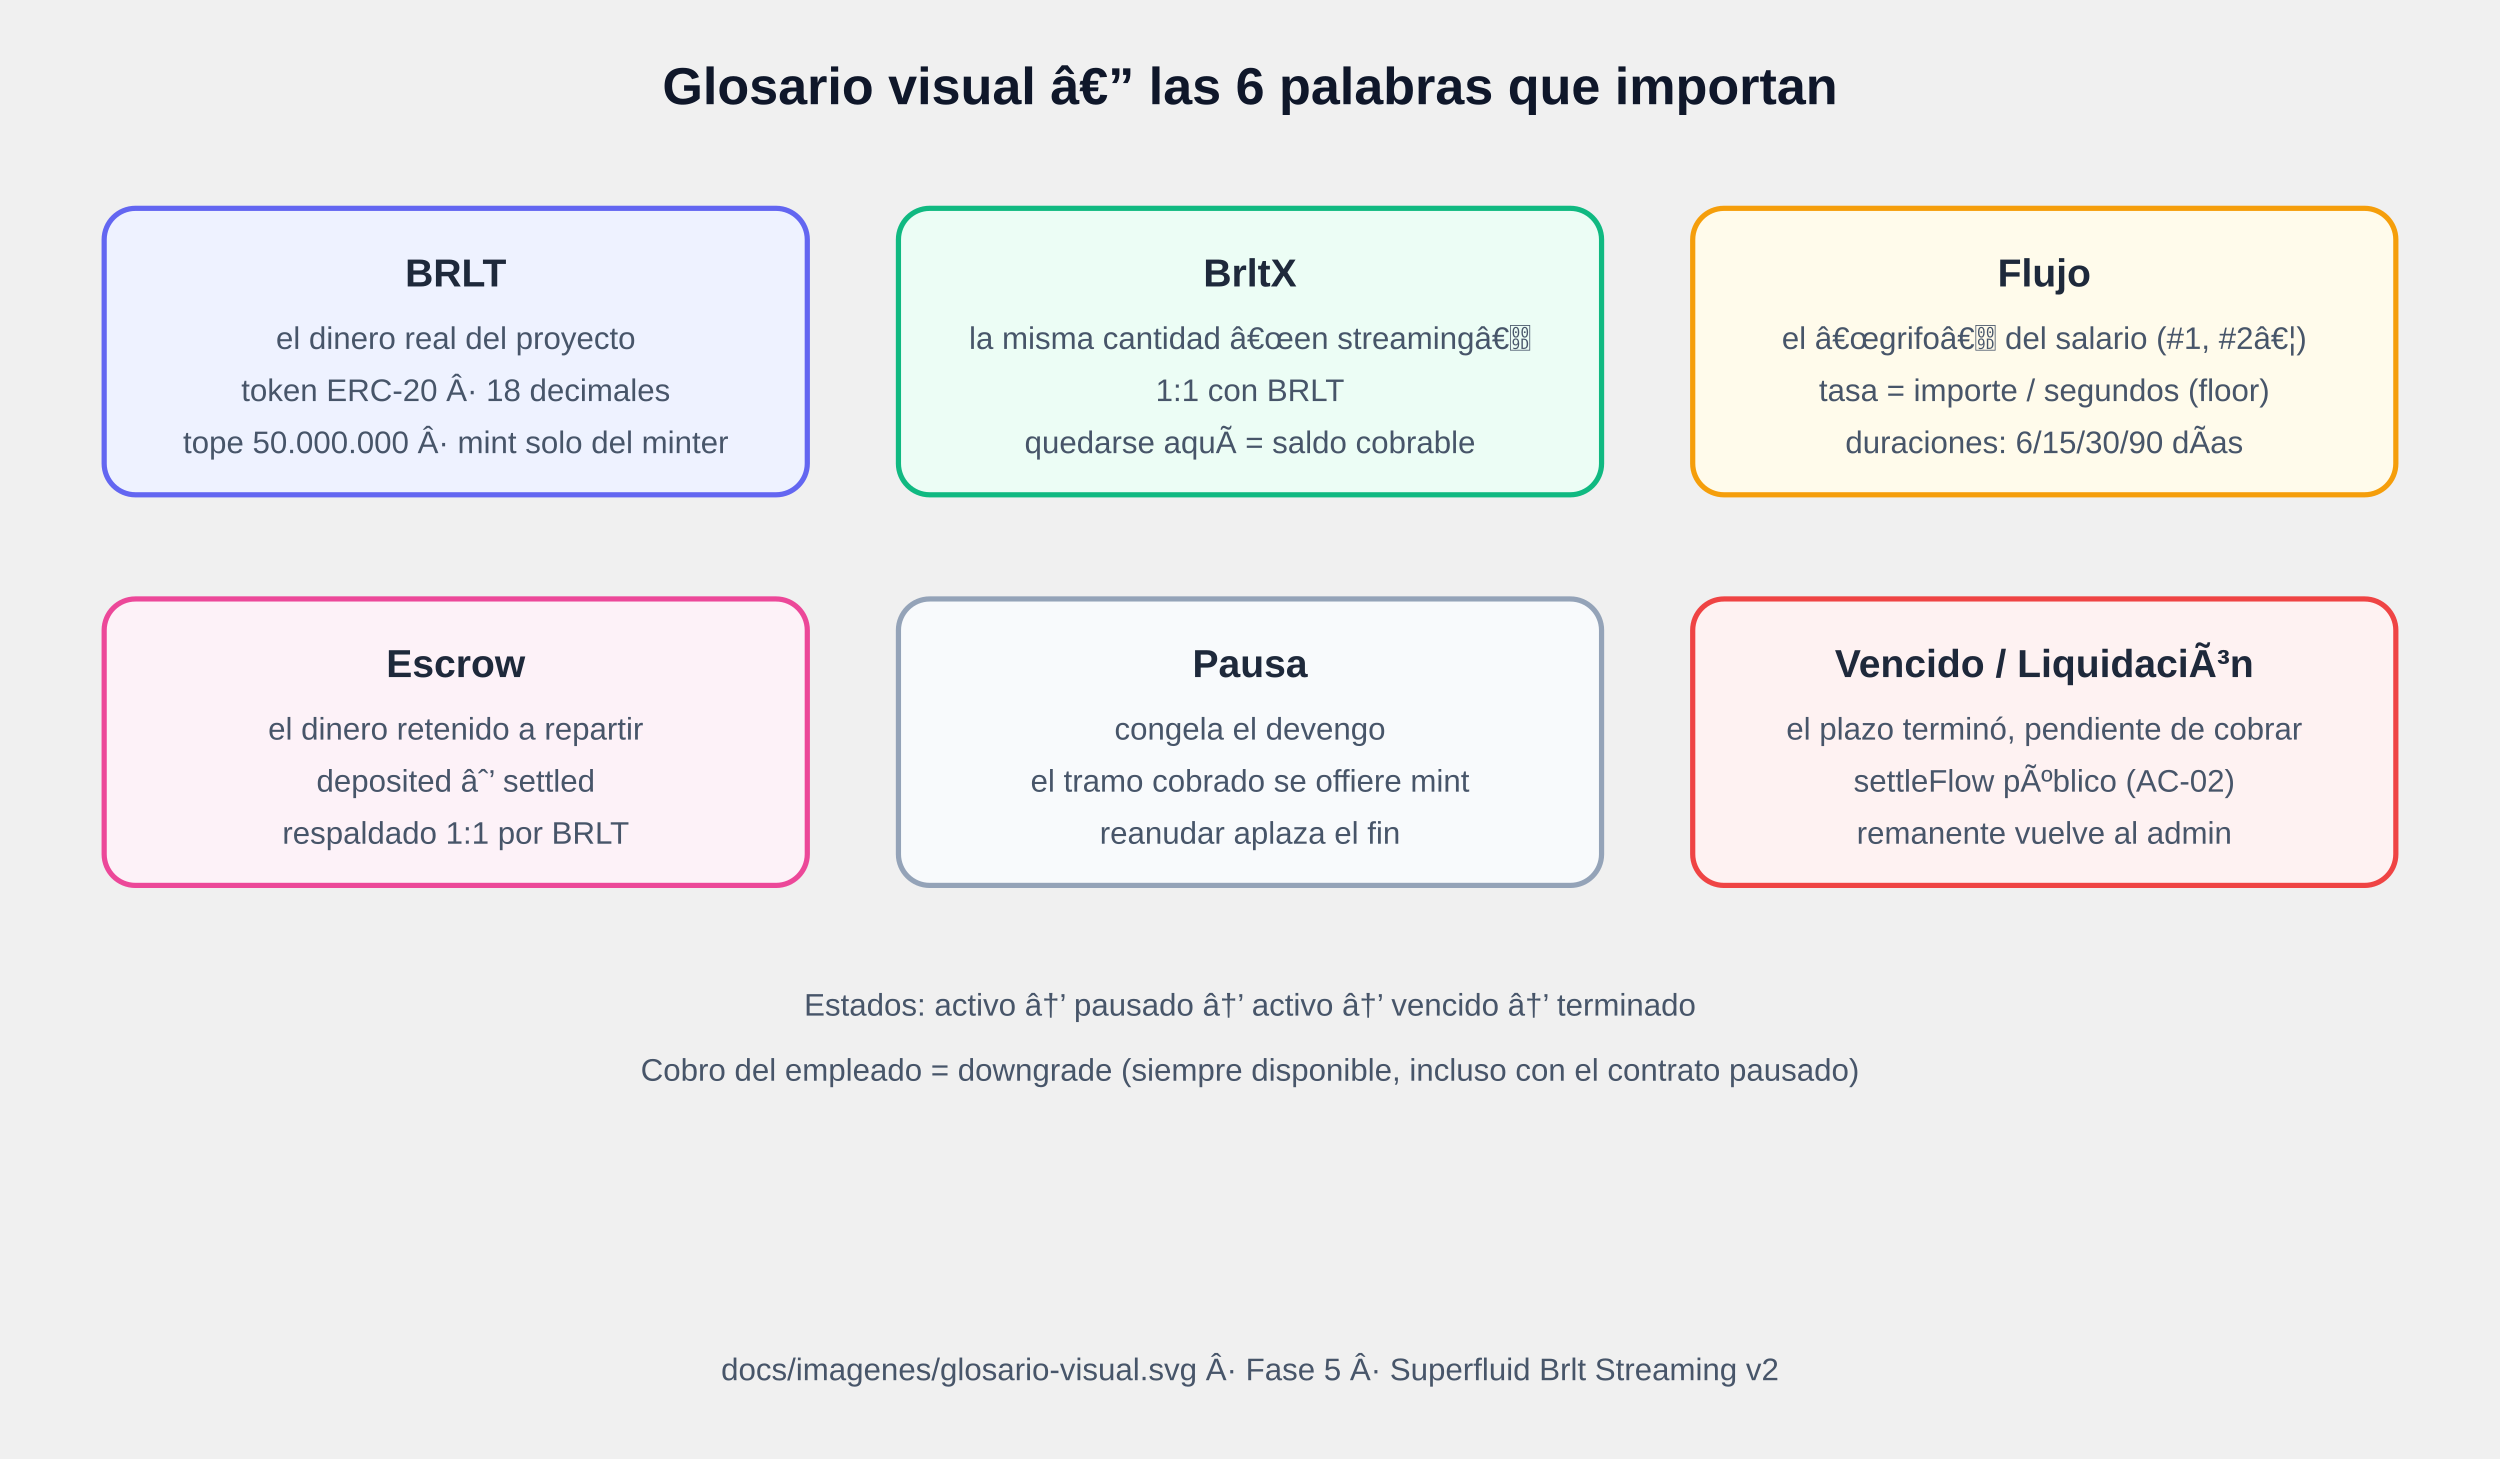
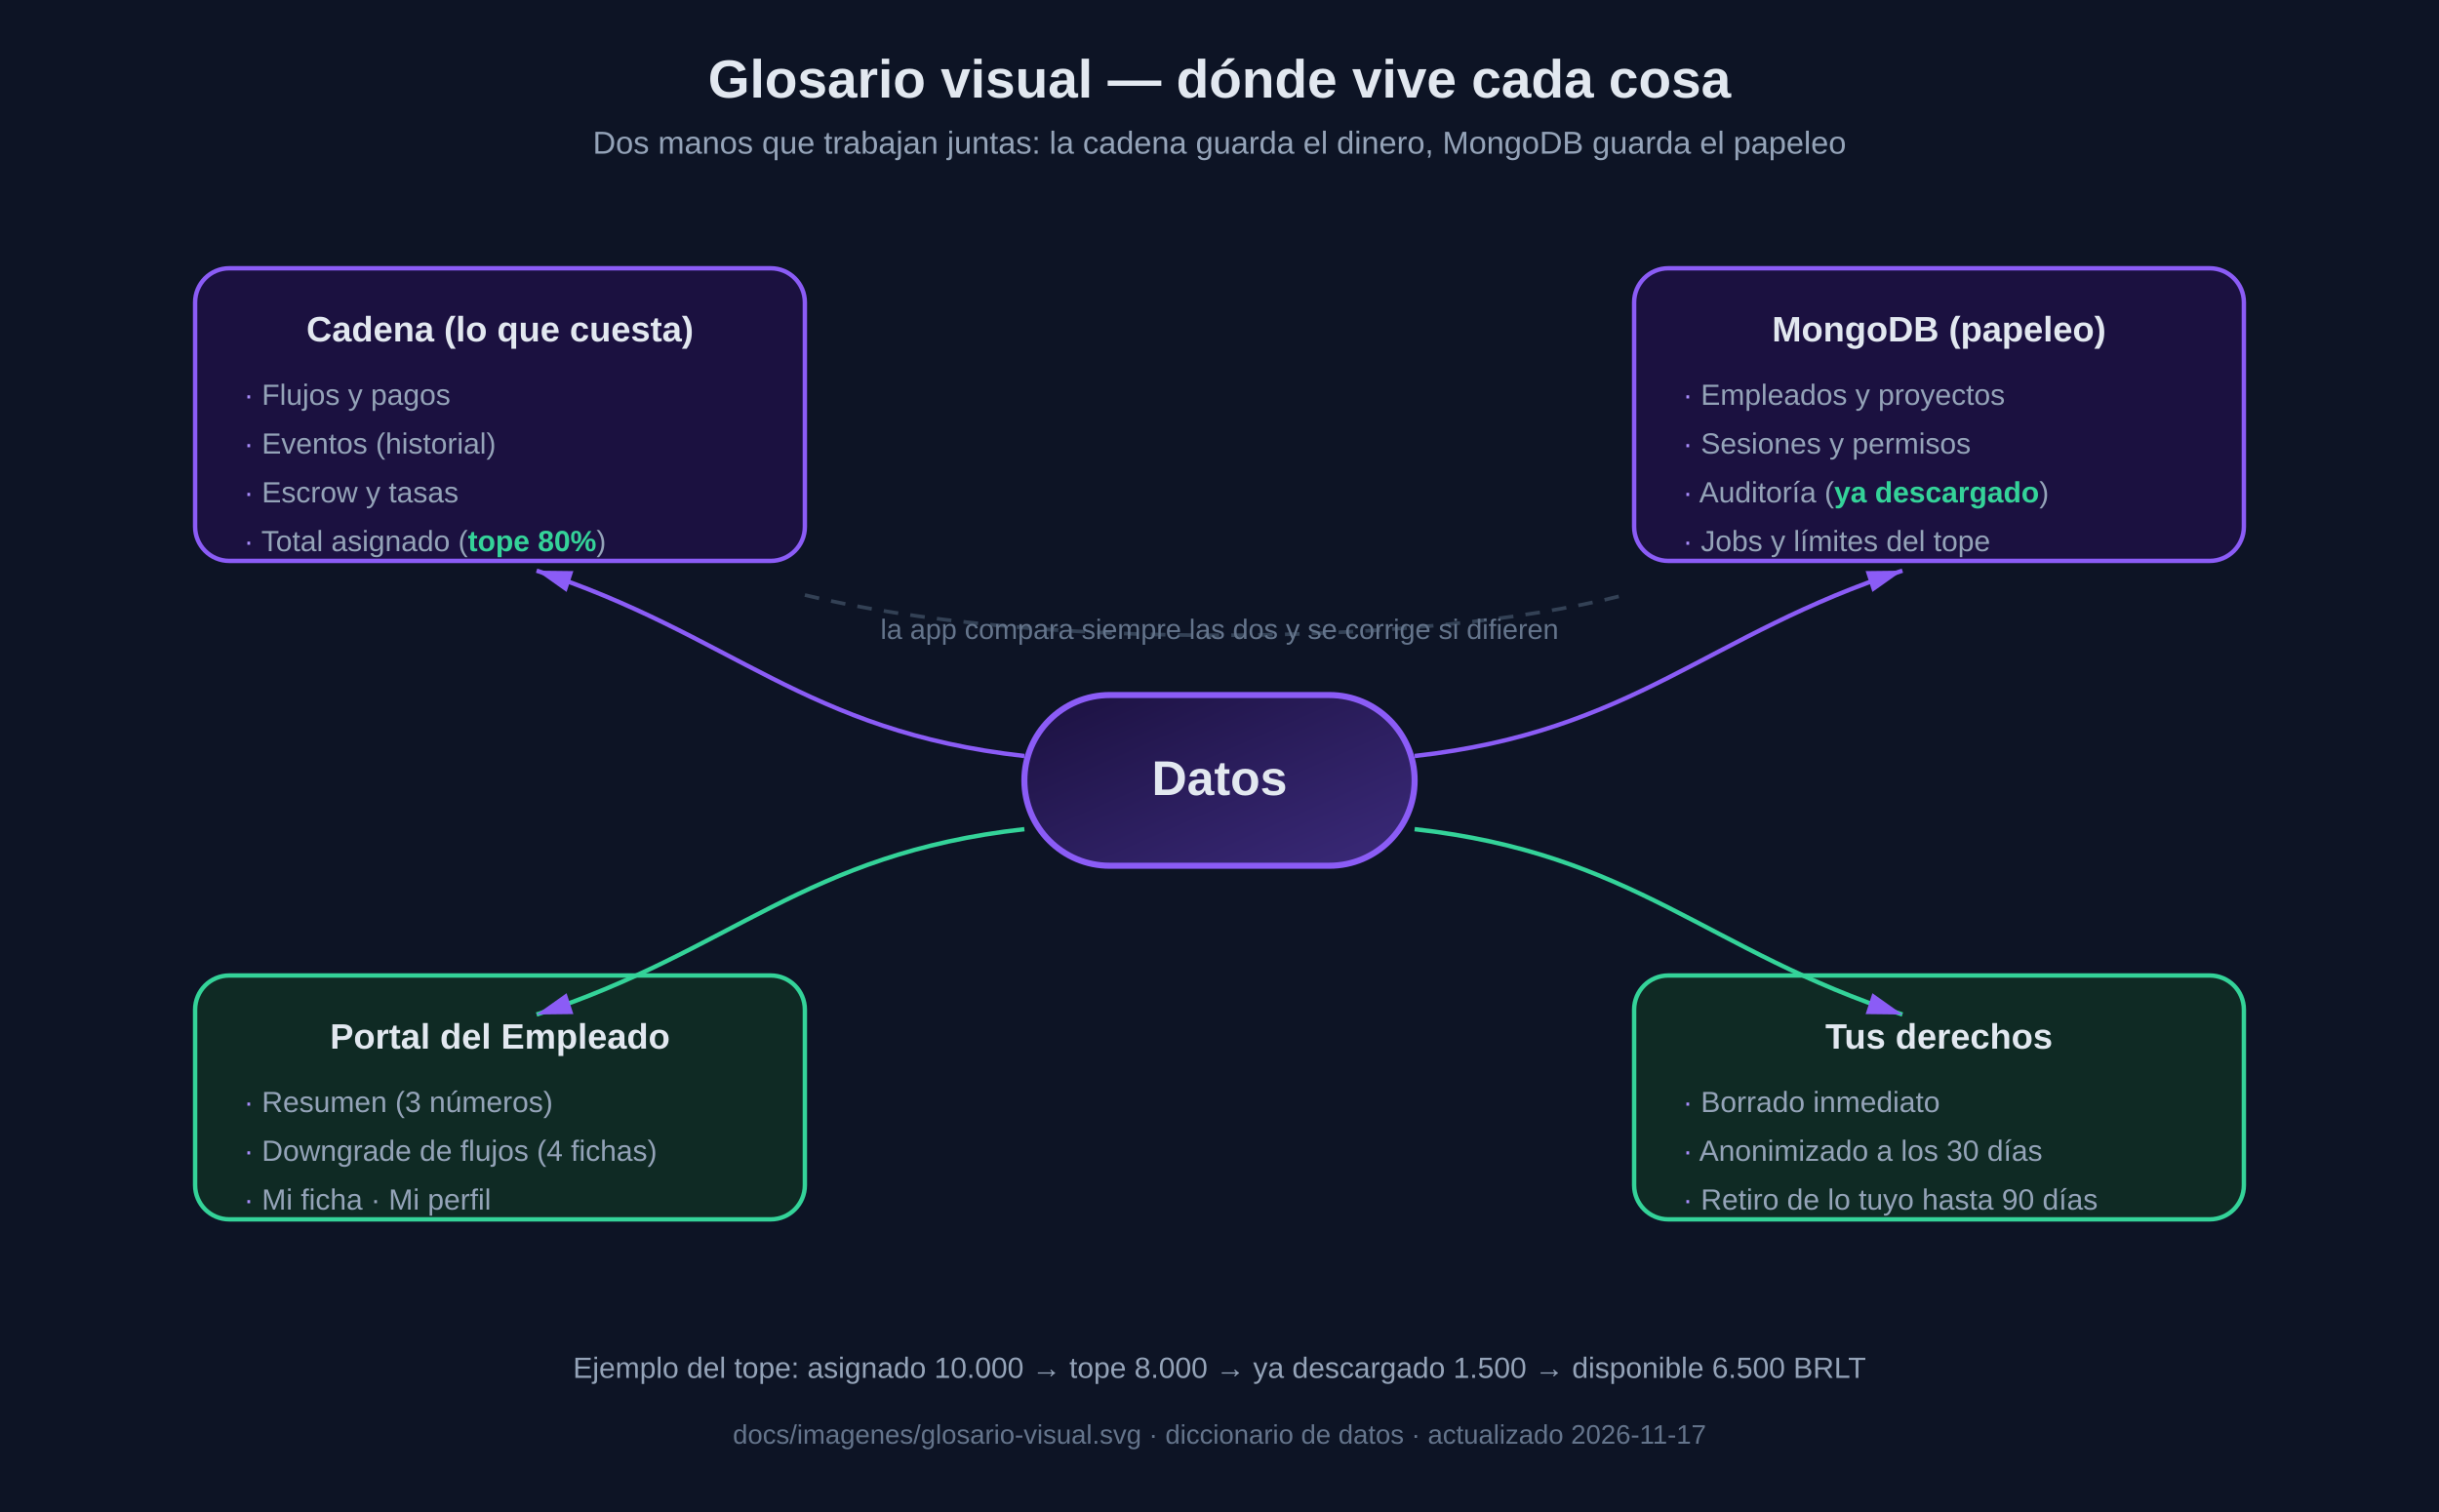
- <svg xmlns="http://www.w3.org/2000/svg" viewBox="0 0 960 560" font-family="system-ui,Segoe UI,Arial" role="img" aria-label="Glosario visual">
+ <svg xmlns="http://www.w3.org/2000/svg" viewBox="0 0 1000 620" font-family="system-ui,'Segoe UI',Arial" role="img" aria-label="Glosario visual de datos">
  <defs>
-     <style>
-       .t{font-size:20px;font-weight:600;fill:#0f172a}
-       .lbl{font-size:15px;font-weight:600;fill:#1e293b}
-       .lbl2{font-size:12px;fill:#475569}
-       .card{fill:#fff;stroke:#e2e8f0;stroke-width:2}
-       .a{fill:#eef2ff;stroke:#6366f1}
-       .b{fill:#ecfdf5;stroke:#10b981}
-       .c{fill:#fffbeb;stroke:#f59e0b}
-       .d{fill:#fdf2f8;stroke:#ec4899}
-       .e{fill:#f8fafc;stroke:#94a3b8}
-       .f{fill:#fef2f2;stroke:#ef4444}
-     </style>
+     <marker id="gv" markerWidth="9" markerHeight="9" refX="8" refY="2.5" orient="auto">
+       <path d="M0,0 L0,5 L8,2.5 z" fill="#8b5cf6" />
+     </marker>
+     <linearGradient id="gh" x1="0" y1="0" x2="1" y2="1">
+       <stop offset="0" stop-color="#1b1140" />
+       <stop offset="1" stop-color="#3b2a7a" />
+     </linearGradient>
  </defs>
-   <text x="480" y="40" text-anchor="middle" class="t">Glosario visual â€” las 6 palabras que importan</text>
-   <rect x="40" y="80" width="270" height="110" rx="12" class="card a" />
-   <text x="175" y="110" text-anchor="middle" class="lbl">BRLT</text>
-   <text x="175" y="134" text-anchor="middle" class="lbl2">el dinero real del proyecto</text>
-   <text x="175" y="154" text-anchor="middle" class="lbl2">token ERC-20 Â· 18 decimales</text>
-   <text x="175" y="174" text-anchor="middle" class="lbl2">tope 50.000.000 Â· mint solo del minter</text>
-   <rect x="345" y="80" width="270" height="110" rx="12" class="card b" />
-   <text x="480" y="110" text-anchor="middle" class="lbl">BrltX</text>
-   <text x="480" y="134" text-anchor="middle" class="lbl2">la misma cantidad â€œen streamingâ€</text>
-   <text x="480" y="154" text-anchor="middle" class="lbl2">1:1 con BRLT</text>
-   <text x="480" y="174" text-anchor="middle" class="lbl2">quedarse aquÃ­ = saldo cobrable</text>
-   <rect x="650" y="80" width="270" height="110" rx="12" class="card c" />
-   <text x="785" y="110" text-anchor="middle" class="lbl">Flujo</text>
-   <text x="785" y="134" text-anchor="middle" class="lbl2">el â€œgrifoâ€ del salario (#1, #2â€¦)</text>
-   <text x="785" y="154" text-anchor="middle" class="lbl2">tasa = importe / segundos (floor)</text>
-   <text x="785" y="174" text-anchor="middle" class="lbl2">duraciones: 6/15/30/90 dÃ­as</text>
-   <rect x="40" y="230" width="270" height="110" rx="12" class="card d" />
-   <text x="175" y="260" text-anchor="middle" class="lbl">Escrow</text>
-   <text x="175" y="284" text-anchor="middle" class="lbl2">el dinero retenido a repartir</text>
-   <text x="175" y="304" text-anchor="middle" class="lbl2">deposited âˆ’ settled</text>
-   <text x="175" y="324" text-anchor="middle" class="lbl2">respaldado 1:1 por BRLT</text>
-   <rect x="345" y="230" width="270" height="110" rx="12" class="card e" />
-   <text x="480" y="260" text-anchor="middle" class="lbl">Pausa</text>
-   <text x="480" y="284" text-anchor="middle" class="lbl2">congela el devengo</text>
-   <text x="480" y="304" text-anchor="middle" class="lbl2">el tramo cobrado se offiere mint</text>
-   <text x="480" y="324" text-anchor="middle" class="lbl2">reanudar aplaza el fin</text>
-   <rect x="650" y="230" width="270" height="110" rx="12" class="card f" />
-   <text x="785" y="260" text-anchor="middle" class="lbl">Vencido / LiquidaciÃ³n</text>
-   <text x="785" y="284" text-anchor="middle" class="lbl2">el plazo terminó, pendiente de cobrar</text>
-   <text x="785" y="304" text-anchor="middle" class="lbl2">settleFlow pÃºblico (AC-02)</text>
-   <text x="785" y="324" text-anchor="middle" class="lbl2">remanente vuelve al admin</text>
-   <text x="480" y="390" text-anchor="middle" class="lbl2" fill="#334155">Estados: activo â†’ pausado â†’ activo â†’ vencido â†’ terminado</text>
-   <text x="480" y="415" text-anchor="middle" class="lbl2">Cobro del empleado = downgrade (siempre disponible, incluso con el contrato pausado)</text>
-   <text x="480" y="530" text-anchor="middle" class="lbl2" fill="#64748b">docs/imagenes/glosario-visual.svg Â· Fase 5 Â· Superfluid Brlt Streaming v2</text>
+   <style>
+     .bg{fill:#0d1425}
+     .h1{font-size:22px;font-weight:700;fill:#e2e8f0}
+     .h2{font-size:13px;fill:#94a3b8}
+     .root{fill:url(#gh);stroke:#8b5cf6;stroke-width:2.5}
+     .rootT{font-size:20px;font-weight:800;fill:#e2e8f0}
+     .branch{fill:#1b1140;stroke:#8b5cf6;stroke-width:1.8}
+     .bV{fill:#1b1140;stroke:#8b5cf6;stroke-width:1.8}
+     .bG{fill:#0f2a24;stroke:#34d399;stroke-width:1.8}
+     .bT{font-size:14.5px;font-weight:700;fill:#e2e8f0}
+     .leaf{font-size:12px;fill:#94a3b8}
+     .leafDot{fill:#a78bfa}
+     .arr{stroke:#8b5cf6;stroke-width:1.8;fill:none;marker-end:url(#gv)}
+     .arrG{stroke:#34d399;stroke-width:1.8;fill:none;marker-end:url(#gv)}
+     .em{fill:#34d399;font-weight:600}
+   </style>
+   <rect class="bg" width="1000" height="620" />
+   <text x="500" y="40" text-anchor="middle" class="h1">Glosario visual — dónde vive cada cosa</text>
+   <text x="500" y="63" text-anchor="middle" class="h2">Dos manos que trabajan juntas: la cadena guarda el dinero, MongoDB guarda el papeleo</text>
+   <rect class="root" x="420" y="285" width="160" height="70" rx="35" />
+   <text x="500" y="326" text-anchor="middle" class="rootT">Datos</text>
+   <rect class="bV" x="80" y="110" width="250" height="120" rx="14" />
+   <text x="205" y="140" text-anchor="middle" class="bT">Cadena (lo que cuesta)</text>
+   <text x="100" y="166" class="leaf">
+     <tspan class="leafDot">·</tspan> Flujos y pagos</text>
+   <text x="100" y="186" class="leaf">
+     <tspan class="leafDot">·</tspan> Eventos (historial)</text>
+   <text x="100" y="206" class="leaf">
+     <tspan class="leafDot">·</tspan> Escrow y tasas</text>
+   <text x="100" y="226" class="leaf">
+     <tspan class="leafDot">·</tspan> Total asignado (<tspan class="em">tope 80%</tspan>)</text>
+   <rect class="bV" x="670" y="110" width="250" height="120" rx="14" />
+   <text x="795" y="140" text-anchor="middle" class="bT">MongoDB (papeleo)</text>
+   <text x="690" y="166" class="leaf">
+     <tspan class="leafDot">·</tspan> Empleados y proyectos</text>
+   <text x="690" y="186" class="leaf">
+     <tspan class="leafDot">·</tspan> Sesiones y permisos</text>
+   <text x="690" y="206" class="leaf">
+     <tspan class="leafDot">·</tspan> Auditoría (<tspan class="em">ya descargado</tspan>)</text>
+   <text x="690" y="226" class="leaf">
+     <tspan class="leafDot">·</tspan> Jobs y límites del tope</text>
+   <rect class="bG" x="80" y="400" width="250" height="100" rx="14" />
+   <text x="205" y="430" text-anchor="middle" class="bT">Portal del Empleado</text>
+   <text x="100" y="456" class="leaf">
+     <tspan class="leafDot" fill="#34d399">·</tspan> Resumen (3 números)</text>
+   <text x="100" y="476" class="leaf">
+     <tspan class="leafDot" fill="#34d399">·</tspan> Downgrade de flujos (4 fichas)</text>
+   <text x="100" y="496" class="leaf">
+     <tspan class="leafDot" fill="#34d399">·</tspan> Mi ficha · Mi perfil</text>
+   <rect class="bG" x="670" y="400" width="250" height="100" rx="14" />
+   <text x="795" y="430" text-anchor="middle" class="bT">Tus derechos</text>
+   <text x="690" y="456" class="leaf">
+     <tspan class="leafDot" fill="#34d399">·</tspan> Borrado inmediato</text>
+   <text x="690" y="476" class="leaf">
+     <tspan class="leafDot" fill="#34d399">·</tspan> Anonimizado a los 30 días</text>
+   <text x="690" y="496" class="leaf">
+     <tspan class="leafDot" fill="#34d399">·</tspan> Retiro de lo tuyo hasta 90 días</text>
+   <path class="arr" d="M420,310 C330,300 300,260 220,234" />
+   <path class="arr" d="M580,310 C670,300 700,260 780,234" />
+   <path class="arrG" d="M420,340 C330,350 300,390 220,416" />
+   <path class="arrG" d="M580,340 C670,350 700,390 780,416" />
+   <path d="M330,244 C420,266 580,266 666,244" fill="none" stroke="#334155" stroke-width="1.5" stroke-dasharray="6 5" />
+   <text x="500" y="262" text-anchor="middle" font-size="11.5" fill="#64748b">la app compara siempre las dos y se corrige si difieren</text>
+   <text x="500" y="565" text-anchor="middle" class="leaf">Ejemplo del tope: asignado 10.000 → tope 8.000 → ya descargado 1.500 → disponible 6.500 BRLT</text>
+   <text x="500" y="592" text-anchor="middle" font-size="11" fill="#64748b">docs/imagenes/glosario-visual.svg · diccionario de datos · actualizado 2026-11-17</text>
</svg>
